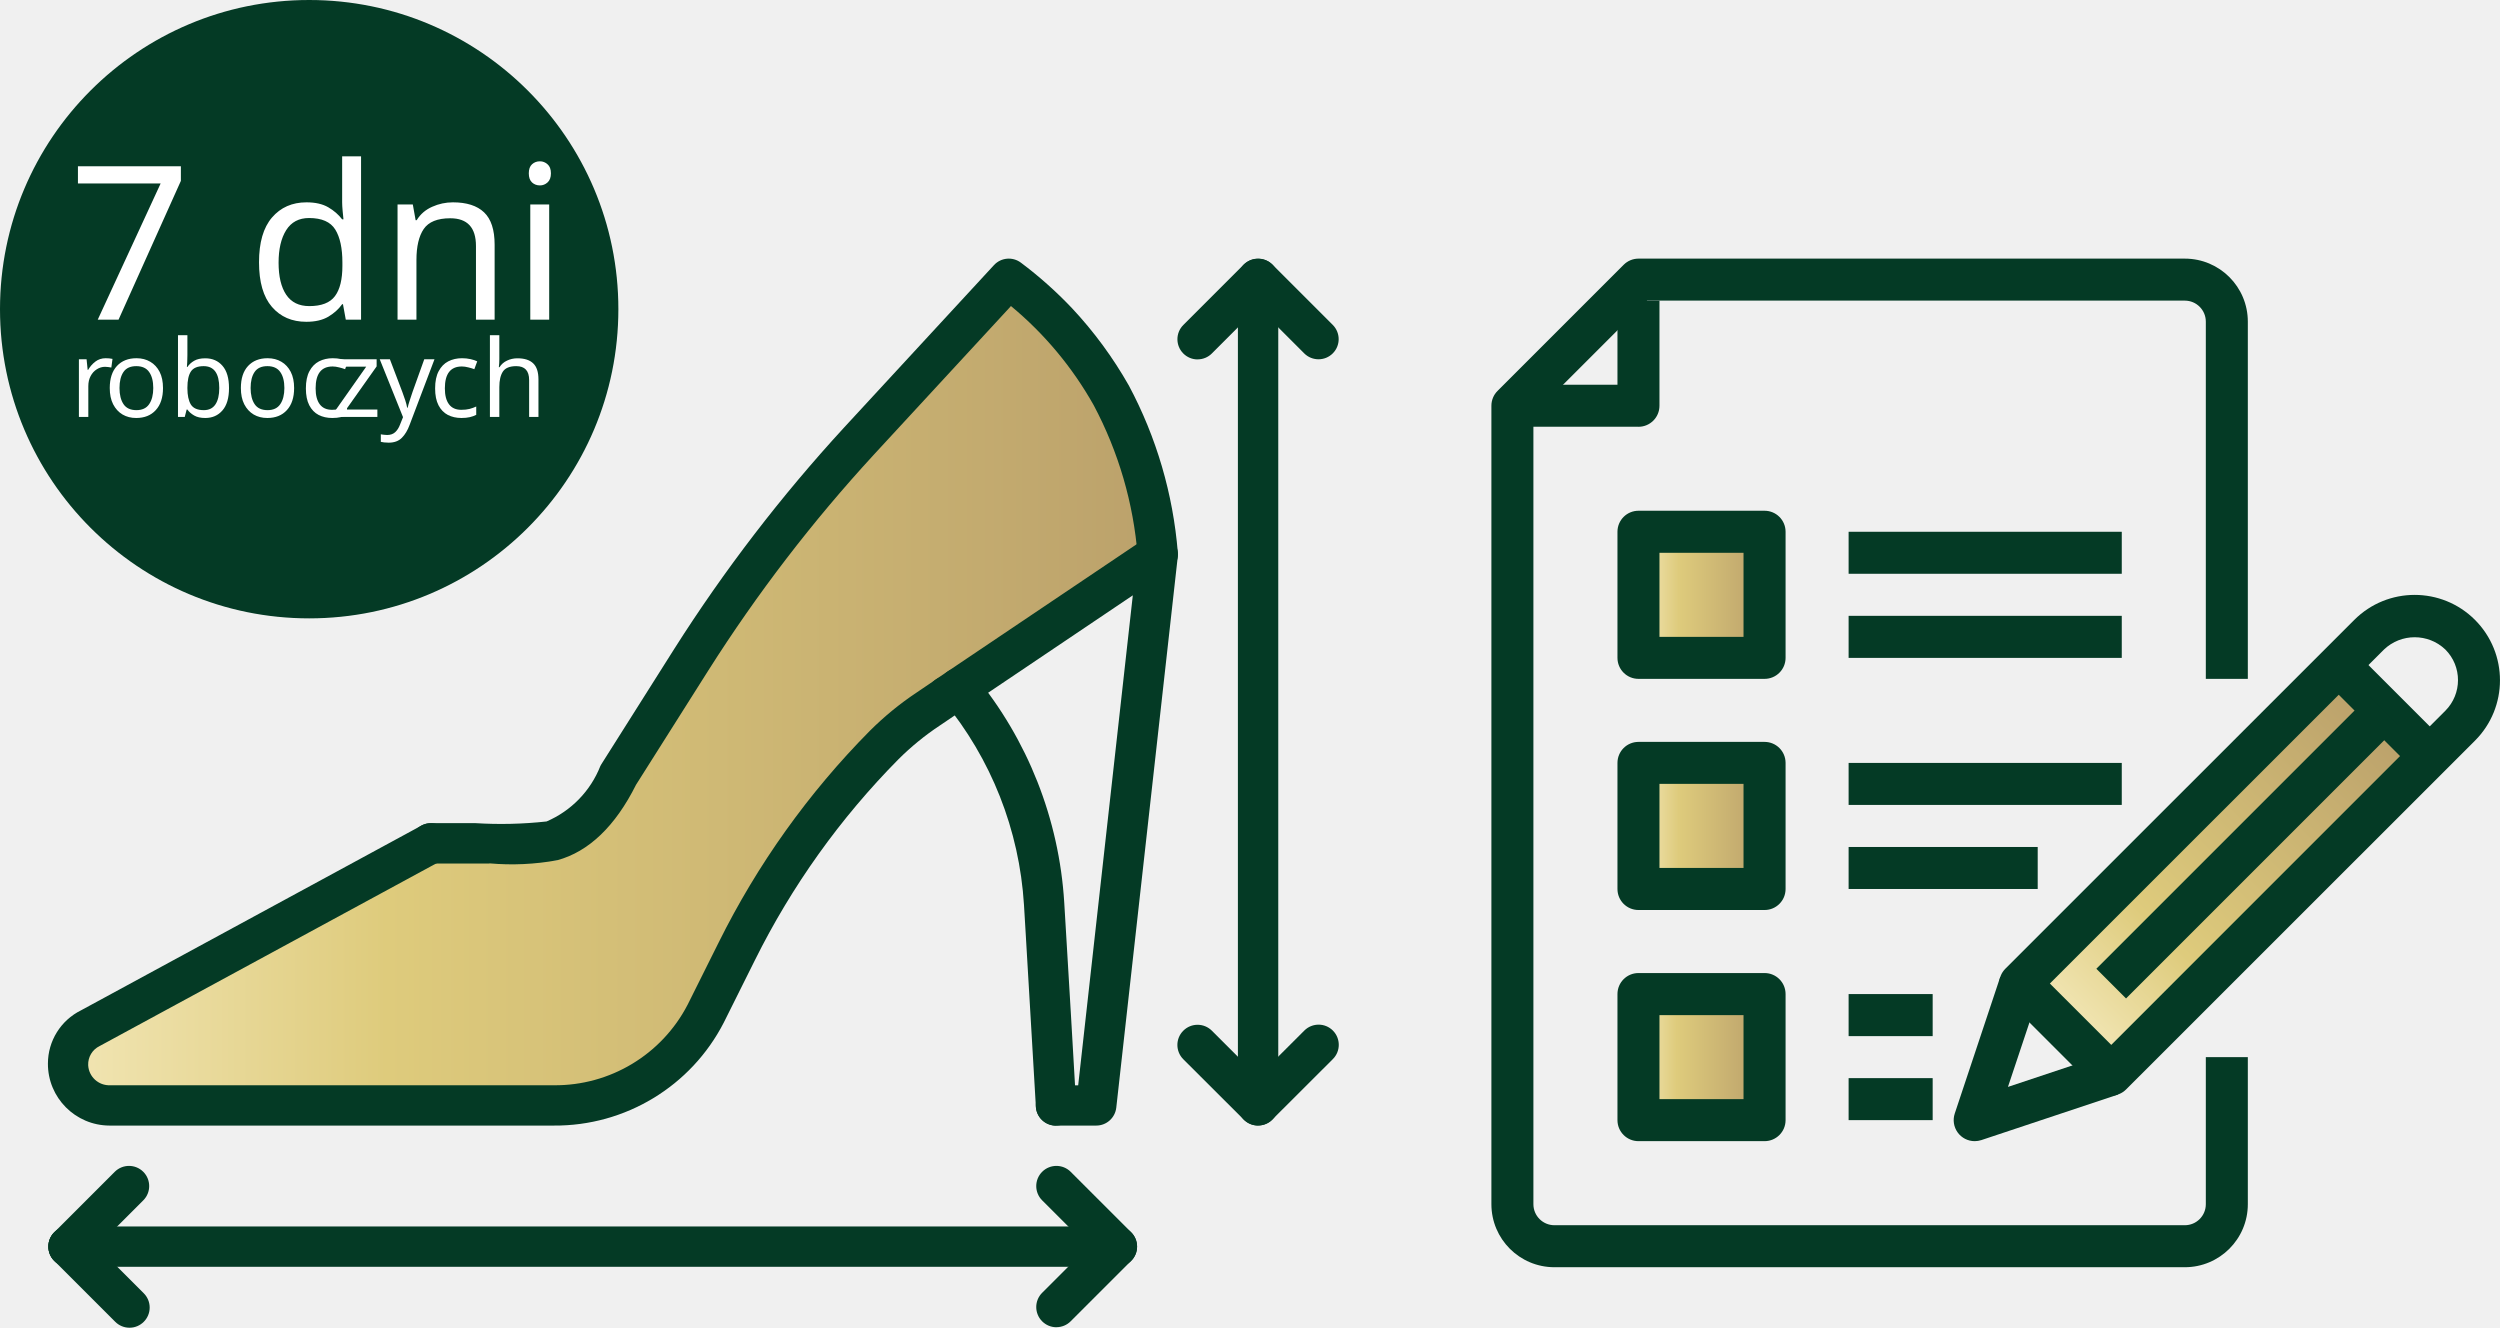
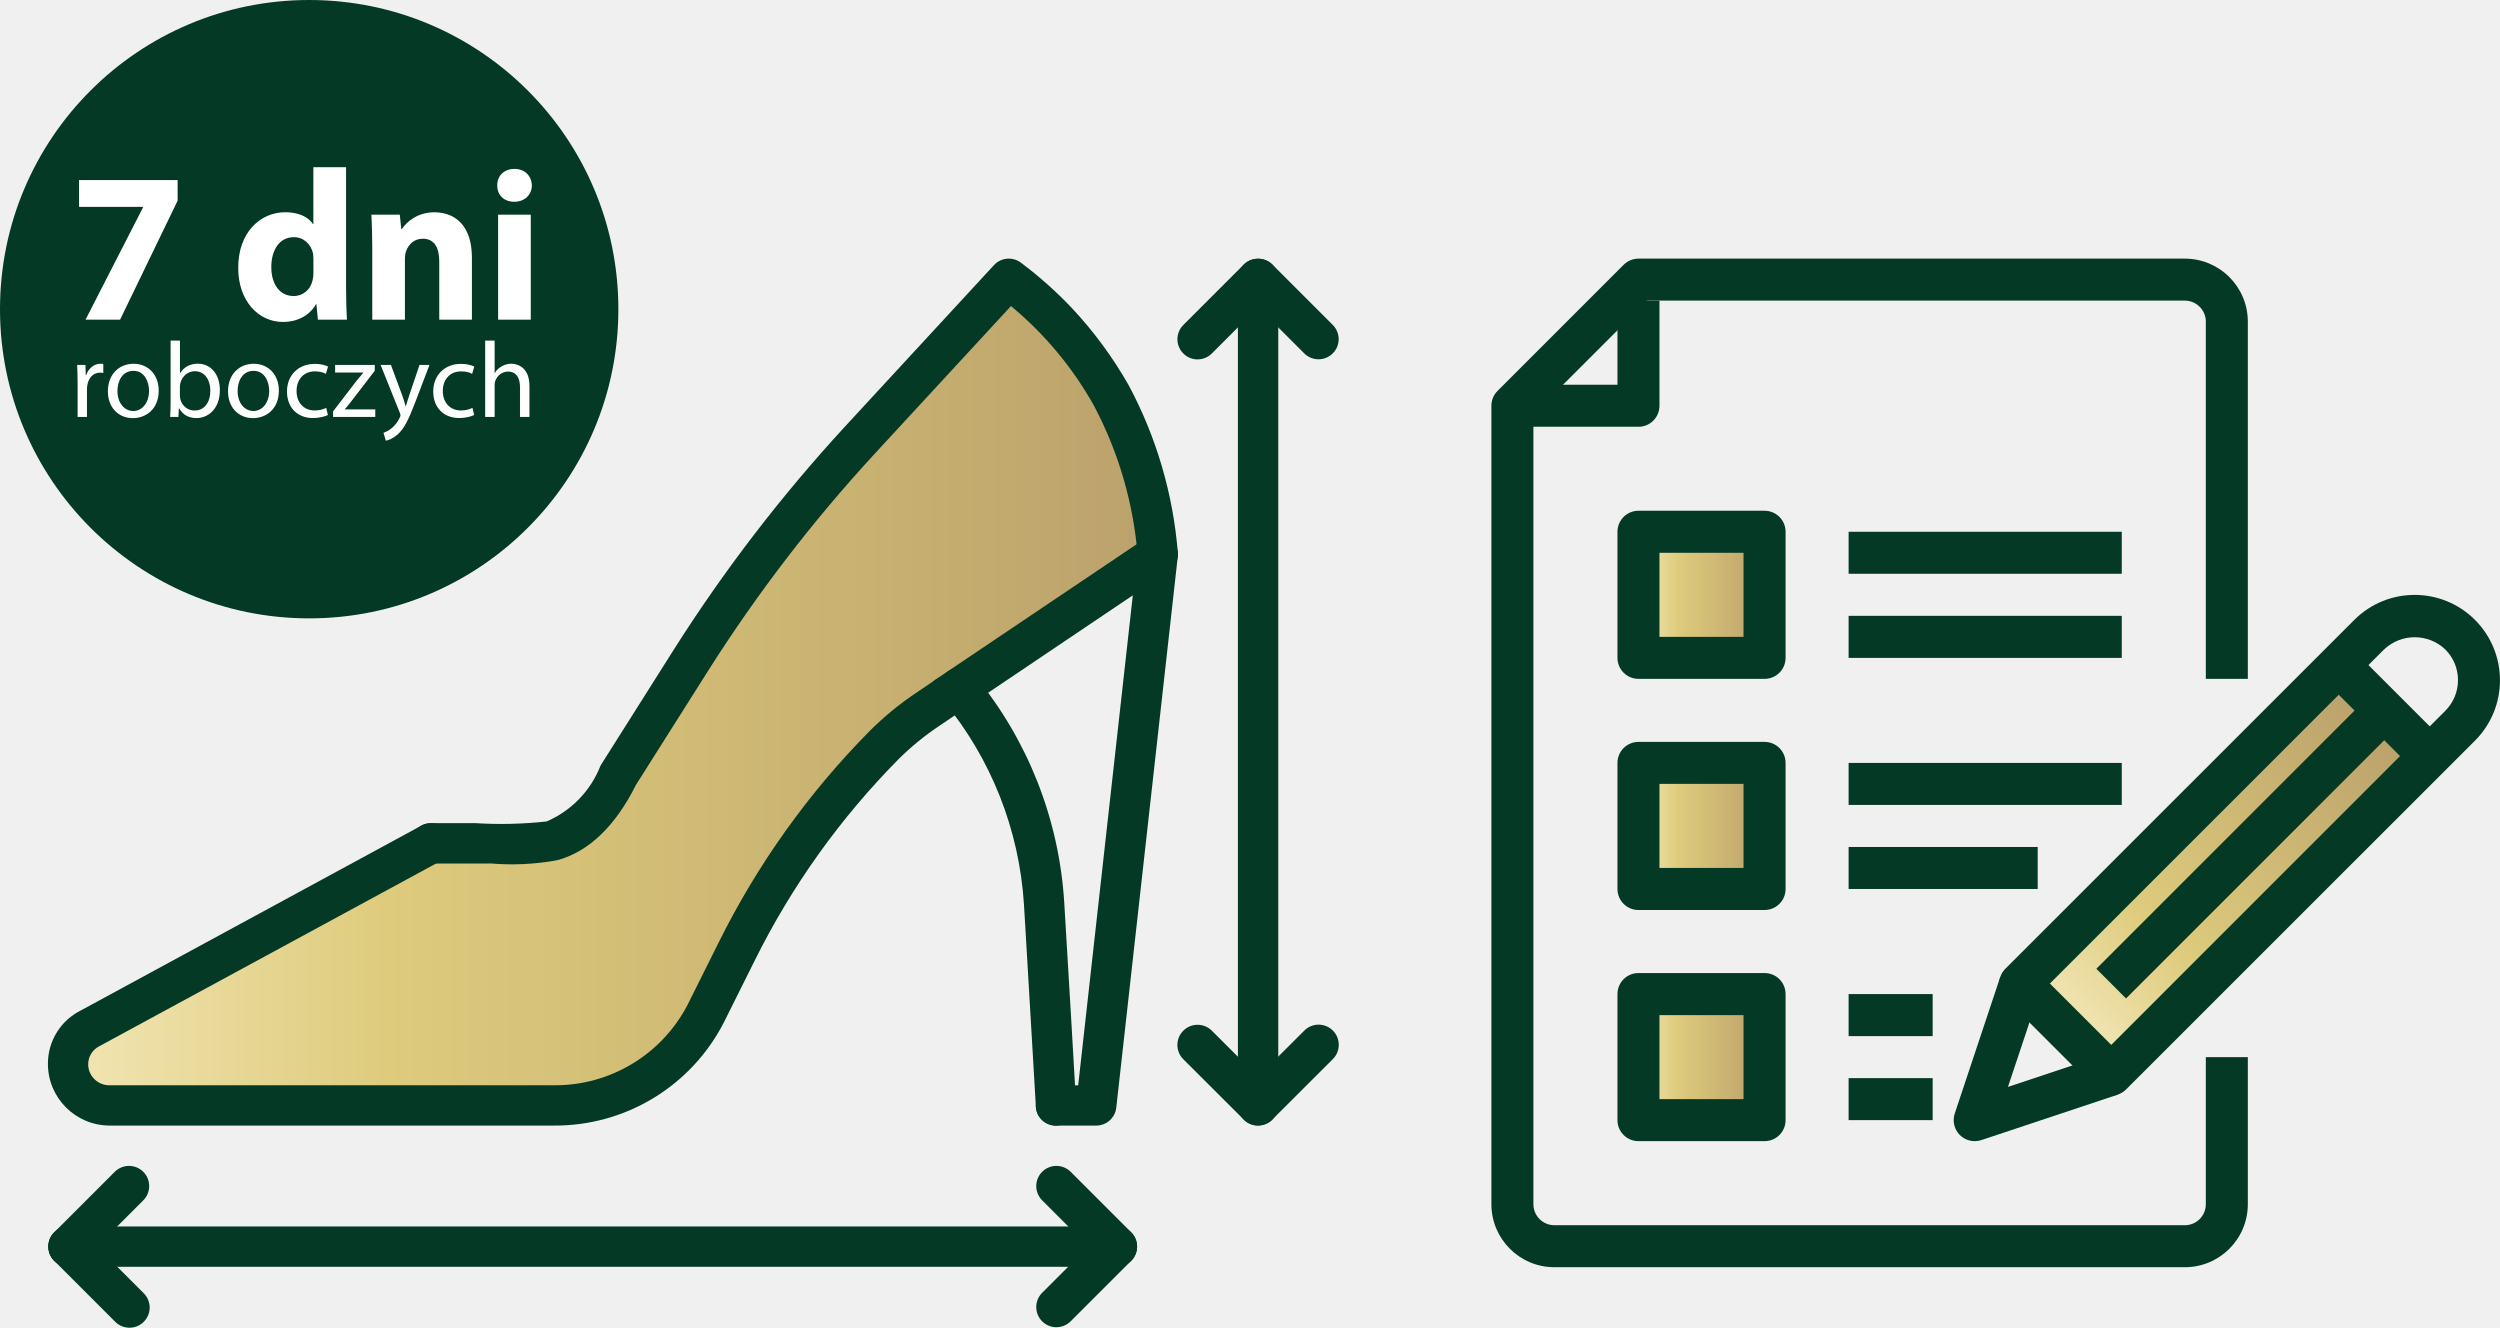
<svg xmlns="http://www.w3.org/2000/svg" xmlns:xlink="http://www.w3.org/1999/xlink" id="Layer_2" viewBox="0 0 473.18 251.3">
  <defs>
-     <style>.cls-1{fill:url(#New_Gradient_Swatch_copy);}.cls-2{letter-spacing:.02em;}.cls-3{font-family:MyriadPro-Regular, 'Myriad Pro';font-size:20.34px;}.cls-3,.cls-4{fill:#fff;}.cls-5{fill:#043a25;}.cls-6{letter-spacing:0em;}.cls-7{fill:url(#New_Gradient_Swatch_copy-3);}.cls-8{fill:url(#New_Gradient_Swatch_copy-5);}.cls-9{fill:url(#New_Gradient_Swatch_copy-4);}.cls-10{fill:url(#New_Gradient_Swatch_copy-2);}.cls-4{font-family:MyriadPro-Bold, 'Myriad Pro';font-size:40.65px;}.cls-11{letter-spacing:0em;}</style>
+     <style>.cls-1{fill:url(#New_Gradient_Swatch_copy);}.cls-2{fill:#043a25;}.cls-3{fill:#fff;}.cls-4{fill:url(#New_Gradient_Swatch_copy-3);}.cls-5{fill:url(#New_Gradient_Swatch_copy-5);}.cls-6{fill:url(#New_Gradient_Swatch_copy-4);}.cls-7{fill:url(#New_Gradient_Swatch_copy-2);}</style>
    <linearGradient id="New_Gradient_Swatch_copy" x1="13.27" y1="134.93" x2="219.56" y2="134.93" gradientUnits="userSpaceOnUse">
      <stop offset="0" stop-color="#f1e5b3" />
      <stop offset=".29" stop-color="#decb7c" />
      <stop offset="1" stop-color="#bba16b" />
    </linearGradient>
    <linearGradient id="New_Gradient_Swatch_copy-2" x1="311.23" y1="111.87" x2="333.66" y2="111.87" xlink:href="#New_Gradient_Swatch_copy" />
    <linearGradient id="New_Gradient_Swatch_copy-3" x1="311.23" y1="156.33" x2="333.66" y2="156.33" xlink:href="#New_Gradient_Swatch_copy" />
    <linearGradient id="New_Gradient_Swatch_copy-4" x1="310.84" y1="200.08" x2="333.26" y2="200.08" xlink:href="#New_Gradient_Swatch_copy" />
    <linearGradient id="New_Gradient_Swatch_copy-5" x1="-1098.6" y1="693.78" x2="-1016.78" y2="693.78" gradientTransform="translate(1479.1 -529.5)" xlink:href="#New_Gradient_Swatch_copy" />
  </defs>
  <g id="Layer_14">
    <g>
      <path class="cls-1" d="M13.46,203.48c-4.4-13.25,69.92-40.51,69.92-40.51l22.09-.13s61.21-99.01,85.88-104.9c12.54-2.99,28.21,43.18,28.21,43.18,0,0-56.17,36.59-69.21,58.03-13.04,21.45-13.66,38.5-23.6,44.88-19.96,12.82-110.3,8.42-113.28-.57Z" />
-       <path class="cls-5" d="M238.11,213.04c-2.11,0-3.81-1.71-3.81-3.82V52.77c0-2.11,1.71-3.82,3.82-3.82,2.11,0,3.82,1.71,3.82,3.82V209.22s0,0,0,0c0,2.11-1.71,3.81-3.82,3.81h0Z" />
-       <path class="cls-5" d="M226.67,68.03c-1.01,0-1.98-.4-2.7-1.12-1.49-1.49-1.49-3.91,0-5.4l11.45-11.45c1.51-1.43,3.88-1.43,5.4,0l11.45,11.45c1.47,1.49,1.47,3.88,0,5.36-1.48,1.5-3.9,1.51-5.4,.03l-8.75-8.75-8.75,8.75c-.71,.72-1.69,1.12-2.7,1.12h0Z" />
-       <path class="cls-5" d="M24.51,251.3c-1.01,0-1.98-.4-2.7-1.12l-11.54-11.54c-1.49-1.49-1.49-3.91,0-5.4,1.49-1.49,3.91-1.49,5.4,0l11.54,11.54c.72,.72,1.12,1.69,1.12,2.7,0,2.11-1.71,3.82-3.82,3.82h0Z" />
-       <path class="cls-5" d="M9.15,235.95c0-2.11,1.71-3.82,3.82-3.82H211.4c2.11,0,3.82,1.71,3.82,3.82s-1.71,3.82-3.82,3.82H12.97c-2.11,0-3.82-1.71-3.82-3.82Z" />
-       <path class="cls-5" d="M199.95,251.21c-1.01,0-1.98-.4-2.7-1.12-1.49-1.49-1.49-3.91,0-5.4l8.75-8.75-8.75-8.75c-1.49-1.49-1.49-3.91,0-5.4,1.49-1.49,3.91-1.49,5.4,0l11.45,11.45s0,0,0,0c1.49,1.49,1.49,3.91,0,5.39l-11.45,11.45c-.71,.72-1.69,1.12-2.7,1.12h0Z" />
-       <path class="cls-5" d="M12.97,239.76c-1.01,0-1.98-.4-2.7-1.12-1.49-1.49-1.49-3.91,0-5.4l11.45-11.45c1.49-1.49,3.91-1.49,5.4,0s1.49,3.91,0,5.4l-11.45,11.45c-.71,.72-1.69,1.12-2.7,1.12h0Z" />
-       <path class="cls-5" d="M238.11,213.02c-1.01,0-1.98-.4-2.7-1.11l-11.45-11.43c-1.48-1.49-1.49-3.9,0-5.39,1.49-1.5,3.9-1.5,5.4-.02l8.75,8.74,8.75-8.74s.02-.02,.03-.03c1.5-1.48,3.92-1.47,5.4,.03,1.48,1.5,1.47,3.92-.03,5.4l-11.45,11.43c-.71,.72-1.69,1.12-2.7,1.12h0Z" />
-       <path class="cls-5" d="M92.63,163.44h-11.07c-2.11,0-3.82-1.71-3.82-3.82s1.71-3.82,3.82-3.82h8.45c4.48,.28,8.98,.17,13.44-.32,4.66-2,8.33-5.78,10.18-10.49,.06-.12,.13-.23,.19-.34l13.81-21.85c9.45-14.89,20.21-28.91,32.15-41.9l28.35-30.72c1.33-1.44,3.52-1.64,5.09-.47,3.46,2.59,6.69,5.47,9.66,8.6,4.16,4.44,7.78,9.37,10.78,14.66,5.23,9.79,8.38,20.56,9.27,31.62,.17,2.09-1.38,3.93-3.47,4.11-2.1,.18-3.95-1.37-4.13-3.47-.79-9.98-3.62-19.69-8.32-28.53-4.02-7.16-9.33-13.53-15.66-18.77l-25.95,28.12c-11.63,12.64-22.11,26.3-31.31,40.81l-13.71,21.68c-3.92,7.84-8.94,12.65-14.91,14.28-4.24,.77-8.55,.97-12.84,.59h0Z" />
-       <path class="cls-5" d="M20.72,213.04c-6.46-.03-11.68-5.28-11.65-11.74,0-4.28,2.44-8.19,6.28-10.08l64.4-34.95h0c1.85-1,4.17-.32,5.17,1.54s.32,4.17-1.54,5.17L18.85,197.99c-1.38,.67-2.22,2.09-2.16,3.62,.11,2.2,1.97,3.89,4.17,3.8H104.79c10.65,.11,20.46-5.79,25.36-15.25l5.87-11.77c7.34-14.79,16.99-28.31,28.6-40.05,2.71-2.7,5.68-5.14,8.87-7.26l3.69-2.5c1.74-1.17,4.09-.72,5.28,1.01,1.19,1.74,.75,4.11-.99,5.3l-3.69,2.5c-2.77,1.84-5.36,3.96-7.72,6.31-11.04,11.16-20.22,24.02-27.2,38.08l-5.87,11.77c-6.19,12.05-18.64,19.59-32.19,19.49H20.87c-.05,0-.1,0-.15,0Z" />
-       <path class="cls-5" d="M199.86,213.05c-2.02,0-3.69-1.58-3.8-3.6-.64-11.05-1.29-22.11-1.95-33.18l-.3-5.01c-.87-14.15-6.2-27.66-15.23-38.58-1.35-1.62-1.12-4.03,.5-5.37,1.62-1.35,4.03-1.12,5.37,.5,10.07,12.17,16.01,27.23,16.98,43l.3,5c.67,11.06,1.32,22.12,1.95,33.2,0,0,0,0,0,0,.12,2.1-1.49,3.9-3.59,4.02-.07,0-.15,0-.22,0h0Z" />
-       <path class="cls-5" d="M199.87,213.05c-2.11,0-3.82-1.7-3.82-3.81s1.7-3.82,3.81-3.82h4.21s10.34-92.74,10.34-92.74l-32.97,22.2h0c-1.74,1.19-4.12,.73-5.3-1.01s-.73-4.12,1.01-5.3l39.84-26.81c.75-.5,1.66-.73,2.56-.63,2.09,.24,3.6,2.12,3.37,4.22l-11.64,104.3c-.22,1.93-1.85,3.39-3.79,3.39h-7.62s0,0,0,0h0Z" />
+       <path class="cls-2" d="M238.11,213.04c-2.11,0-3.81-1.71-3.81-3.82V52.77c0-2.11,1.71-3.82,3.82-3.82,2.11,0,3.82,1.71,3.82,3.82V209.22s0,0,0,0c0,2.11-1.71,3.81-3.82,3.81h0Z" />
+       <path class="cls-2" d="M226.67,68.03c-1.01,0-1.98-.4-2.7-1.12-1.49-1.49-1.49-3.91,0-5.4l11.45-11.45c1.51-1.43,3.88-1.43,5.4,0l11.45,11.45c1.47,1.49,1.47,3.88,0,5.36-1.48,1.5-3.9,1.51-5.4,.03l-8.75-8.75-8.75,8.75c-.71,.72-1.69,1.12-2.7,1.12h0Z" />
+       <path class="cls-2" d="M24.51,251.3c-1.01,0-1.98-.4-2.7-1.12l-11.54-11.54c-1.49-1.49-1.49-3.91,0-5.4,1.49-1.49,3.91-1.49,5.4,0l11.54,11.54c.72,.72,1.12,1.69,1.12,2.7,0,2.11-1.71,3.82-3.82,3.82h0Z" />
+       <path class="cls-2" d="M9.15,235.95c0-2.11,1.71-3.82,3.82-3.82H211.4c2.11,0,3.82,1.71,3.82,3.82s-1.71,3.82-3.82,3.82H12.97c-2.11,0-3.82-1.71-3.82-3.82Z" />
+       <path class="cls-2" d="M199.95,251.21c-1.01,0-1.98-.4-2.7-1.12-1.49-1.49-1.49-3.91,0-5.4l8.75-8.75-8.75-8.75c-1.49-1.49-1.49-3.91,0-5.4,1.49-1.49,3.91-1.49,5.4,0l11.45,11.45s0,0,0,0c1.49,1.49,1.49,3.91,0,5.39l-11.45,11.45c-.71,.72-1.69,1.12-2.7,1.12h0Z" />
+       <path class="cls-2" d="M12.97,239.76c-1.01,0-1.98-.4-2.7-1.12-1.49-1.49-1.49-3.91,0-5.4l11.45-11.45c1.49-1.49,3.91-1.49,5.4,0s1.49,3.91,0,5.4l-11.45,11.45c-.71,.72-1.69,1.12-2.7,1.12h0Z" />
+       <path class="cls-2" d="M238.11,213.02c-1.01,0-1.98-.4-2.7-1.11l-11.45-11.43c-1.48-1.49-1.49-3.9,0-5.39,1.49-1.5,3.9-1.5,5.4-.02l8.75,8.74,8.75-8.74s.02-.02,.03-.03c1.5-1.48,3.92-1.47,5.4,.03,1.48,1.5,1.47,3.92-.03,5.4l-11.45,11.43c-.71,.72-1.69,1.12-2.7,1.12h0Z" />
+       <path class="cls-2" d="M92.63,163.44h-11.07c-2.11,0-3.82-1.71-3.82-3.82s1.71-3.82,3.82-3.82h8.45c4.48,.28,8.98,.17,13.44-.32,4.66-2,8.33-5.78,10.18-10.49,.06-.12,.13-.23,.19-.34l13.81-21.85c9.45-14.89,20.21-28.91,32.15-41.9l28.35-30.72c1.33-1.44,3.52-1.64,5.09-.47,3.46,2.59,6.69,5.47,9.66,8.6,4.16,4.44,7.78,9.37,10.78,14.66,5.23,9.79,8.38,20.56,9.27,31.62,.17,2.09-1.38,3.93-3.47,4.11-2.1,.18-3.95-1.37-4.13-3.47-.79-9.98-3.62-19.69-8.32-28.53-4.02-7.16-9.33-13.53-15.66-18.77l-25.95,28.12c-11.63,12.64-22.11,26.3-31.31,40.81l-13.71,21.68c-3.92,7.84-8.94,12.65-14.91,14.28-4.24,.77-8.55,.97-12.84,.59h0Z" />
+       <path class="cls-2" d="M20.72,213.04c-6.46-.03-11.68-5.28-11.65-11.74,0-4.28,2.44-8.19,6.28-10.08l64.4-34.95h0c1.85-1,4.17-.32,5.17,1.54s.32,4.17-1.54,5.17L18.85,197.99c-1.38,.67-2.22,2.09-2.16,3.62,.11,2.2,1.97,3.89,4.17,3.8H104.79c10.65,.11,20.46-5.79,25.36-15.25l5.87-11.77c7.34-14.79,16.99-28.31,28.6-40.05,2.71-2.7,5.68-5.14,8.87-7.26l3.69-2.5c1.74-1.17,4.09-.72,5.28,1.01,1.19,1.74,.75,4.11-.99,5.3l-3.69,2.5c-2.77,1.84-5.36,3.96-7.72,6.31-11.04,11.16-20.22,24.02-27.2,38.08l-5.87,11.77c-6.19,12.05-18.64,19.59-32.19,19.49H20.87c-.05,0-.1,0-.15,0Z" />
+       <path class="cls-2" d="M199.86,213.05c-2.02,0-3.69-1.58-3.8-3.6-.64-11.05-1.29-22.11-1.95-33.18l-.3-5.01c-.87-14.15-6.2-27.66-15.23-38.58-1.35-1.62-1.12-4.03,.5-5.37,1.62-1.35,4.03-1.12,5.37,.5,10.07,12.17,16.01,27.23,16.98,43l.3,5c.67,11.06,1.32,22.12,1.95,33.2,0,0,0,0,0,0,.12,2.1-1.49,3.9-3.59,4.02-.07,0-.15,0-.22,0h0Z" />
+       <path class="cls-2" d="M199.87,213.05c-2.11,0-3.82-1.7-3.82-3.81s1.7-3.82,3.81-3.82h4.21s10.34-92.74,10.34-92.74l-32.97,22.2h0c-1.74,1.19-4.12,.73-5.3-1.01s-.73-4.12,1.01-5.3l39.84-26.81c.75-.5,1.66-.73,2.56-.63,2.09,.24,3.6,2.12,3.37,4.22l-11.64,104.3c-.22,1.93-1.85,3.39-3.79,3.39h-7.62s0,0,0,0h0Z" />
    </g>
    <g>
-       <path class="cls-5" d="M413.52,239.85h-119.31c-6.59,0-11.93-5.34-11.93-11.93V76.79c0-1.05,.42-2.07,1.17-2.81l23.86-23.86c.75-.75,1.76-1.17,2.81-1.17h103.4c6.59,0,11.93,5.34,11.93,11.93v67.61h-7.95V60.88c0-2.2-1.78-3.98-3.98-3.98h-101.76l-21.53,21.53V227.92c0,2.2,1.78,3.98,3.98,3.98h119.31c2.2,0,3.98-1.78,3.98-3.98v-27.84h7.95v27.84c0,6.59-5.34,11.93-11.93,11.93Z" />
-       <path class="cls-5" d="M310.12,80.77h-23.86v-7.95h19.88v-15.91h7.95v19.89c0,2.2-1.78,3.98-3.98,3.98Z" />
-       <rect class="cls-10" x="311.23" y="100.65" width="22.42" height="22.42" />
-       <rect class="cls-7" x="311.23" y="145.12" width="22.42" height="22.42" />
-       <rect class="cls-9" x="310.84" y="188.87" width="22.42" height="22.42" />
-       <rect class="cls-8" x="380.5" y="154.67" width="81.82" height="19.22" transform="translate(7.26 346.1) rotate(-45)" />
-       <path class="cls-5" d="M333.98,128.49h-23.86c-2.2,0-3.98-1.78-3.98-3.98v-23.86c0-2.2,1.78-3.98,3.98-3.98h23.86c2.2,0,3.98,1.78,3.98,3.98v23.86c0,2.2-1.78,3.98-3.98,3.98Zm-19.89-7.95h15.91v-15.91h-15.91v15.91Z" />
-       <path class="cls-5" d="M333.98,172.24h-23.86c-2.2,0-3.98-1.78-3.98-3.98v-23.86c0-2.2,1.78-3.98,3.98-3.98h23.86c2.2,0,3.98,1.78,3.98,3.98v23.86c0,2.2-1.78,3.98-3.98,3.98Zm-19.89-7.96h15.91v-15.91h-15.91v15.91Z" />
-       <path class="cls-5" d="M333.98,215.99h-23.86c-2.2,0-3.98-1.78-3.98-3.98v-23.86c0-2.2,1.78-3.98,3.98-3.98h23.86c2.2,0,3.98,1.78,3.98,3.98v23.86c0,2.2-1.78,3.98-3.98,3.98Zm-19.89-7.95h15.91v-15.91h-15.91v15.91Z" />
-       <path class="cls-5" d="M349.89,100.65h51.7v7.95h-51.7v-7.95Z" />
-       <path class="cls-5" d="M349.89,116.56h51.7v7.96h-51.7v-7.96Z" />
-       <path class="cls-5" d="M349.89,144.4h51.7v7.95h-51.7v-7.95Z" />
-       <path class="cls-5" d="M349.89,160.31h35.79v7.95h-35.79v-7.95Z" />
-       <path class="cls-5" d="M349.89,188.15h15.91v7.96h-15.91v-7.96Z" />
-       <path class="cls-5" d="M349.89,204.06h15.91v7.95h-15.91v-7.95Z" />
-       <path class="cls-5" d="M399.6,207.37c-1.05,0-2.07-.42-2.81-1.17l-17.23-17.23c-1.55-1.55-1.55-4.07,0-5.62l66.04-66.02c6.31-6.31,16.54-6.31,22.85,0,6.3,6.32,6.3,16.54,0,22.85l-66.04,66.02c-.75,.75-1.76,1.17-2.81,1.17Zm-11.61-21.21l11.61,11.61,63.23-63.24c3.2-3.21,3.2-8.4,0-11.6-3.25-3.09-8.35-3.09-11.6,0l-63.25,63.23Z" />
-       <path class="cls-5" d="M373.75,215.99c-1.28,0-2.48-.62-3.22-1.65-.75-1.04-.95-2.37-.55-3.58l8.61-25.85,7.56,2.52-6.1,18.29,18.3-6.1,2.51,7.56-25.85,8.61c-.41,.13-.83,.2-1.26,.2Z" />
-       <path class="cls-5" d="M439.85,128.69l5.62-5.62,17.23,17.23-5.62,5.62-17.23-17.23Z" />
-       <path class="cls-5" d="M396.78,183.36l51.68-51.68,5.62,5.62-51.68,51.68-5.62-5.62Z" />
+       <path class="cls-2" d="M413.52,239.85h-119.31c-6.59,0-11.93-5.34-11.93-11.93V76.79c0-1.05,.42-2.07,1.17-2.81l23.86-23.86c.75-.75,1.76-1.17,2.81-1.17h103.4c6.59,0,11.93,5.34,11.93,11.93v67.61h-7.95V60.88c0-2.2-1.78-3.98-3.98-3.98h-101.76l-21.53,21.53V227.92c0,2.2,1.78,3.98,3.98,3.98h119.31c2.2,0,3.98-1.78,3.98-3.98v-27.84h7.95v27.84c0,6.59-5.34,11.93-11.93,11.93Z" />
+       <path class="cls-2" d="M310.12,80.77h-23.86v-7.95h19.88v-15.91h7.95v19.89c0,2.2-1.78,3.98-3.98,3.98Z" />
+       <rect class="cls-7" x="311.23" y="100.65" width="22.42" height="22.42" />
+       <rect class="cls-4" x="311.23" y="145.12" width="22.42" height="22.42" />
+       <rect class="cls-6" x="310.84" y="188.87" width="22.42" height="22.42" />
+       <rect class="cls-5" x="380.5" y="154.67" width="81.82" height="19.22" transform="translate(7.26 346.1) rotate(-45)" />
+       <path class="cls-2" d="M333.98,128.49h-23.86c-2.2,0-3.98-1.78-3.98-3.98v-23.86c0-2.2,1.78-3.98,3.98-3.98h23.86c2.2,0,3.98,1.78,3.98,3.98v23.86c0,2.2-1.78,3.98-3.98,3.98Zm-19.89-7.95h15.91v-15.91h-15.91v15.91Z" />
+       <path class="cls-2" d="M333.98,172.24h-23.86c-2.2,0-3.98-1.78-3.98-3.98v-23.86c0-2.2,1.78-3.98,3.98-3.98h23.86c2.2,0,3.98,1.78,3.98,3.98v23.86c0,2.2-1.78,3.98-3.98,3.98Zm-19.89-7.96h15.91v-15.91h-15.91v15.91Z" />
+       <path class="cls-2" d="M333.98,215.99h-23.86c-2.2,0-3.98-1.78-3.98-3.98v-23.86c0-2.2,1.78-3.98,3.98-3.98h23.86c2.2,0,3.98,1.78,3.98,3.98v23.86c0,2.2-1.78,3.98-3.98,3.98Zm-19.89-7.95h15.91v-15.91h-15.91v15.91Z" />
+       <path class="cls-2" d="M349.89,100.65h51.7v7.95h-51.7v-7.95Z" />
+       <path class="cls-2" d="M349.89,116.56h51.7v7.96h-51.7v-7.96Z" />
+       <path class="cls-2" d="M349.89,144.4h51.7v7.95h-51.7v-7.95Z" />
+       <path class="cls-2" d="M349.89,160.31h35.79v7.95h-35.79v-7.95Z" />
+       <path class="cls-2" d="M349.89,188.15h15.91v7.96h-15.91v-7.96Z" />
+       <path class="cls-2" d="M349.89,204.06h15.91v7.95h-15.91v-7.95Z" />
+       <path class="cls-2" d="M399.6,207.37c-1.05,0-2.07-.42-2.81-1.17l-17.23-17.23c-1.55-1.55-1.55-4.07,0-5.62l66.04-66.02c6.31-6.31,16.54-6.31,22.85,0,6.3,6.32,6.3,16.54,0,22.85l-66.04,66.02c-.75,.75-1.76,1.17-2.81,1.17Zm-11.61-21.21l11.61,11.61,63.23-63.24c3.2-3.21,3.2-8.4,0-11.6-3.25-3.09-8.35-3.09-11.6,0l-63.25,63.23Z" />
+       <path class="cls-2" d="M373.75,215.99c-1.28,0-2.48-.62-3.22-1.65-.75-1.04-.95-2.37-.55-3.58l8.61-25.85,7.56,2.52-6.1,18.29,18.3-6.1,2.51,7.56-25.85,8.61c-.41,.13-.83,.2-1.26,.2Z" />
+       <path class="cls-2" d="M439.85,128.69l5.62-5.62,17.23,17.23-5.62,5.62-17.23-17.23Z" />
+       <path class="cls-2" d="M396.78,183.36l51.68-51.68,5.62,5.62-51.68,51.68-5.62-5.62Z" />
    </g>
  </g>
  <g id="TEST">
    <g>
-       <circle class="cls-5" cx="58.52" cy="58.52" r="58.52" />
-       <text class="cls-4" transform="translate(12.97 60.5)">
-         <tspan x="0" y="0">7 dni</tspan>
-       </text>
-       <text class="cls-3" transform="translate(13.2 78.91)">
-         <tspan class="cls-11" x="0" y="0">r</tspan>
-         <tspan class="cls-6" x="6.45" y="0">oboc</tspan>
-         <tspan class="cls-2" x="49.46" y="0">z</tspan>
-         <tspan class="cls-11" x="58.66" y="0">y</tspan>
-         <tspan x="68.03" y="0">ch</tspan>
-       </text>
+       <circle class="cls-2" cx="58.52" cy="58.52" r="58.52" />
+       <g>
+         <path class="cls-3" d="M33.62,34.08v3.9l-10.89,22.52h-6.54l10.89-21.26v-.08H14.96v-5.08h18.66Z" />
+         <path class="cls-3" d="M65.5,31.64v22.93c0,2.24,.08,4.59,.16,5.93h-5.49l-.28-2.93h-.08c-1.26,2.24-3.66,3.37-6.22,3.37-4.71,0-8.5-4.02-8.5-10.2-.04-6.71,4.15-10.57,8.9-10.57,2.44,0,4.35,.85,5.24,2.24h.08v-10.77h6.18Zm-6.18,17.4c0-.33-.04-.77-.08-1.1-.37-1.67-1.71-3.05-3.62-3.05-2.8,0-4.27,2.52-4.27,5.65,0,3.37,1.67,5.49,4.23,5.49,1.79,0,3.21-1.22,3.58-2.97,.12-.45,.16-.89,.16-1.42v-2.6Z" />
+         <path class="cls-3" d="M70.46,46.97c0-2.48-.08-4.59-.16-6.34h5.37l.28,2.72h.12c.81-1.26,2.85-3.17,6.14-3.17,4.06,0,7.11,2.68,7.11,8.54v11.79h-6.18v-11.02c0-2.56-.89-4.31-3.13-4.31-1.71,0-2.72,1.18-3.13,2.32-.16,.37-.24,.98-.24,1.54v11.46h-6.18v-13.54Z" />
+         <path class="cls-3" d="M100.66,35.1c0,1.71-1.3,3.09-3.33,3.09s-3.25-1.38-3.21-3.09c-.04-1.79,1.26-3.13,3.25-3.13s3.25,1.34,3.29,3.13Zm-6.38,25.41v-19.88h6.18v19.88h-6.18Z" />
+       </g>
+       <g>
+         <path class="cls-3" d="M14.68,72.14c0-1.16-.02-2.16-.08-3.07h1.57l.06,1.93h.08c.45-1.32,1.53-2.16,2.73-2.16,.2,0,.35,.02,.51,.06v1.69c-.18-.04-.37-.06-.61-.06-1.26,0-2.16,.96-2.4,2.3-.04,.24-.08,.53-.08,.83v5.25h-1.77v-6.77Z" />
+         <path class="cls-3" d="M30.04,73.91c0,3.64-2.52,5.23-4.9,5.23-2.66,0-4.72-1.95-4.72-5.06,0-3.29,2.16-5.23,4.88-5.23s4.74,2.05,4.74,5.06Zm-7.81,.1c0,2.16,1.24,3.78,2.99,3.78s2.99-1.61,2.99-3.82c0-1.67-.83-3.78-2.95-3.78s-3.03,1.95-3.03,3.82Z" />
+         <path class="cls-3" d="M32.21,78.91c.04-.67,.08-1.67,.08-2.54v-11.9h1.77v6.18h.04c.63-1.1,1.77-1.81,3.36-1.81,2.44,0,4.17,2.03,4.15,5.02,0,3.52-2.22,5.27-4.41,5.27-1.42,0-2.56-.55-3.29-1.85h-.06l-.08,1.63h-1.55Zm1.85-3.95c0,.22,.04,.45,.08,.65,.35,1.24,1.38,2.09,2.68,2.09,1.87,0,2.99-1.53,2.99-3.78,0-1.97-1.02-3.66-2.93-3.66-1.22,0-2.36,.83-2.73,2.2-.04,.2-.1,.45-.1,.73v1.77Z" />
+         <path class="cls-3" d="M52.78,73.91c0,3.64-2.52,5.23-4.9,5.23-2.66,0-4.72-1.95-4.72-5.06,0-3.29,2.16-5.23,4.88-5.23s4.74,2.05,4.74,5.06Zm-7.81,.1c0,2.16,1.24,3.78,2.99,3.78s2.99-1.61,2.99-3.82c0-1.67-.83-3.78-2.95-3.78s-3.03,1.95-3.03,3.82Z" />
+         <path class="cls-3" d="M62.05,78.55c-.47,.24-1.5,.57-2.83,.57-2.97,0-4.9-2.01-4.9-5.02s2.07-5.23,5.29-5.23c1.06,0,1.99,.26,2.48,.51l-.41,1.38c-.43-.24-1.1-.47-2.07-.47-2.26,0-3.48,1.67-3.48,3.72,0,2.28,1.46,3.68,3.42,3.68,1.02,0,1.69-.26,2.2-.49l.31,1.34Z" />
+         <path class="cls-3" d="M63.03,77.88l4.45-5.8c.43-.53,.83-1,1.28-1.53v-.04h-5.33v-1.44h7.51l-.02,1.12-4.39,5.71c-.41,.55-.81,1.04-1.26,1.55v.04h5.76v1.42h-7.99v-1.04Z" />
+         <path class="cls-3" d="M73.99,69.07l2.16,5.82c.22,.65,.47,1.42,.63,2.01h.04c.18-.59,.39-1.34,.63-2.05l1.95-5.78h1.89l-2.68,7.02c-1.28,3.38-2.16,5.11-3.38,6.16-.87,.77-1.75,1.08-2.2,1.16l-.45-1.5c.45-.14,1.04-.43,1.57-.88,.49-.39,1.1-1.08,1.51-1.99,.08-.18,.14-.33,.14-.43s-.04-.24-.12-.47l-3.64-9.07h1.95Z" />
+         <path class="cls-3" d="M89.73,78.55c-.47,.24-1.5,.57-2.83,.57-2.97,0-4.9-2.01-4.9-5.02s2.07-5.23,5.29-5.23c1.06,0,1.99,.26,2.48,.51l-.41,1.38c-.43-.24-1.1-.47-2.07-.47-2.26,0-3.48,1.67-3.48,3.72,0,2.28,1.46,3.68,3.42,3.68,1.02,0,1.69-.26,2.2-.49l.31,1.34Z" />
+         <path class="cls-3" d="M91.83,64.47h1.79v6.14h.04c.28-.51,.73-.96,1.28-1.26,.53-.31,1.16-.51,1.83-.51,1.32,0,3.44,.81,3.44,4.21v5.86h-1.79v-5.65c0-1.59-.59-2.93-2.28-2.93-1.16,0-2.07,.81-2.4,1.79-.1,.24-.12,.51-.12,.85v5.94h-1.79v-14.44Z" />
+       </g>
    </g>
  </g>
</svg>
